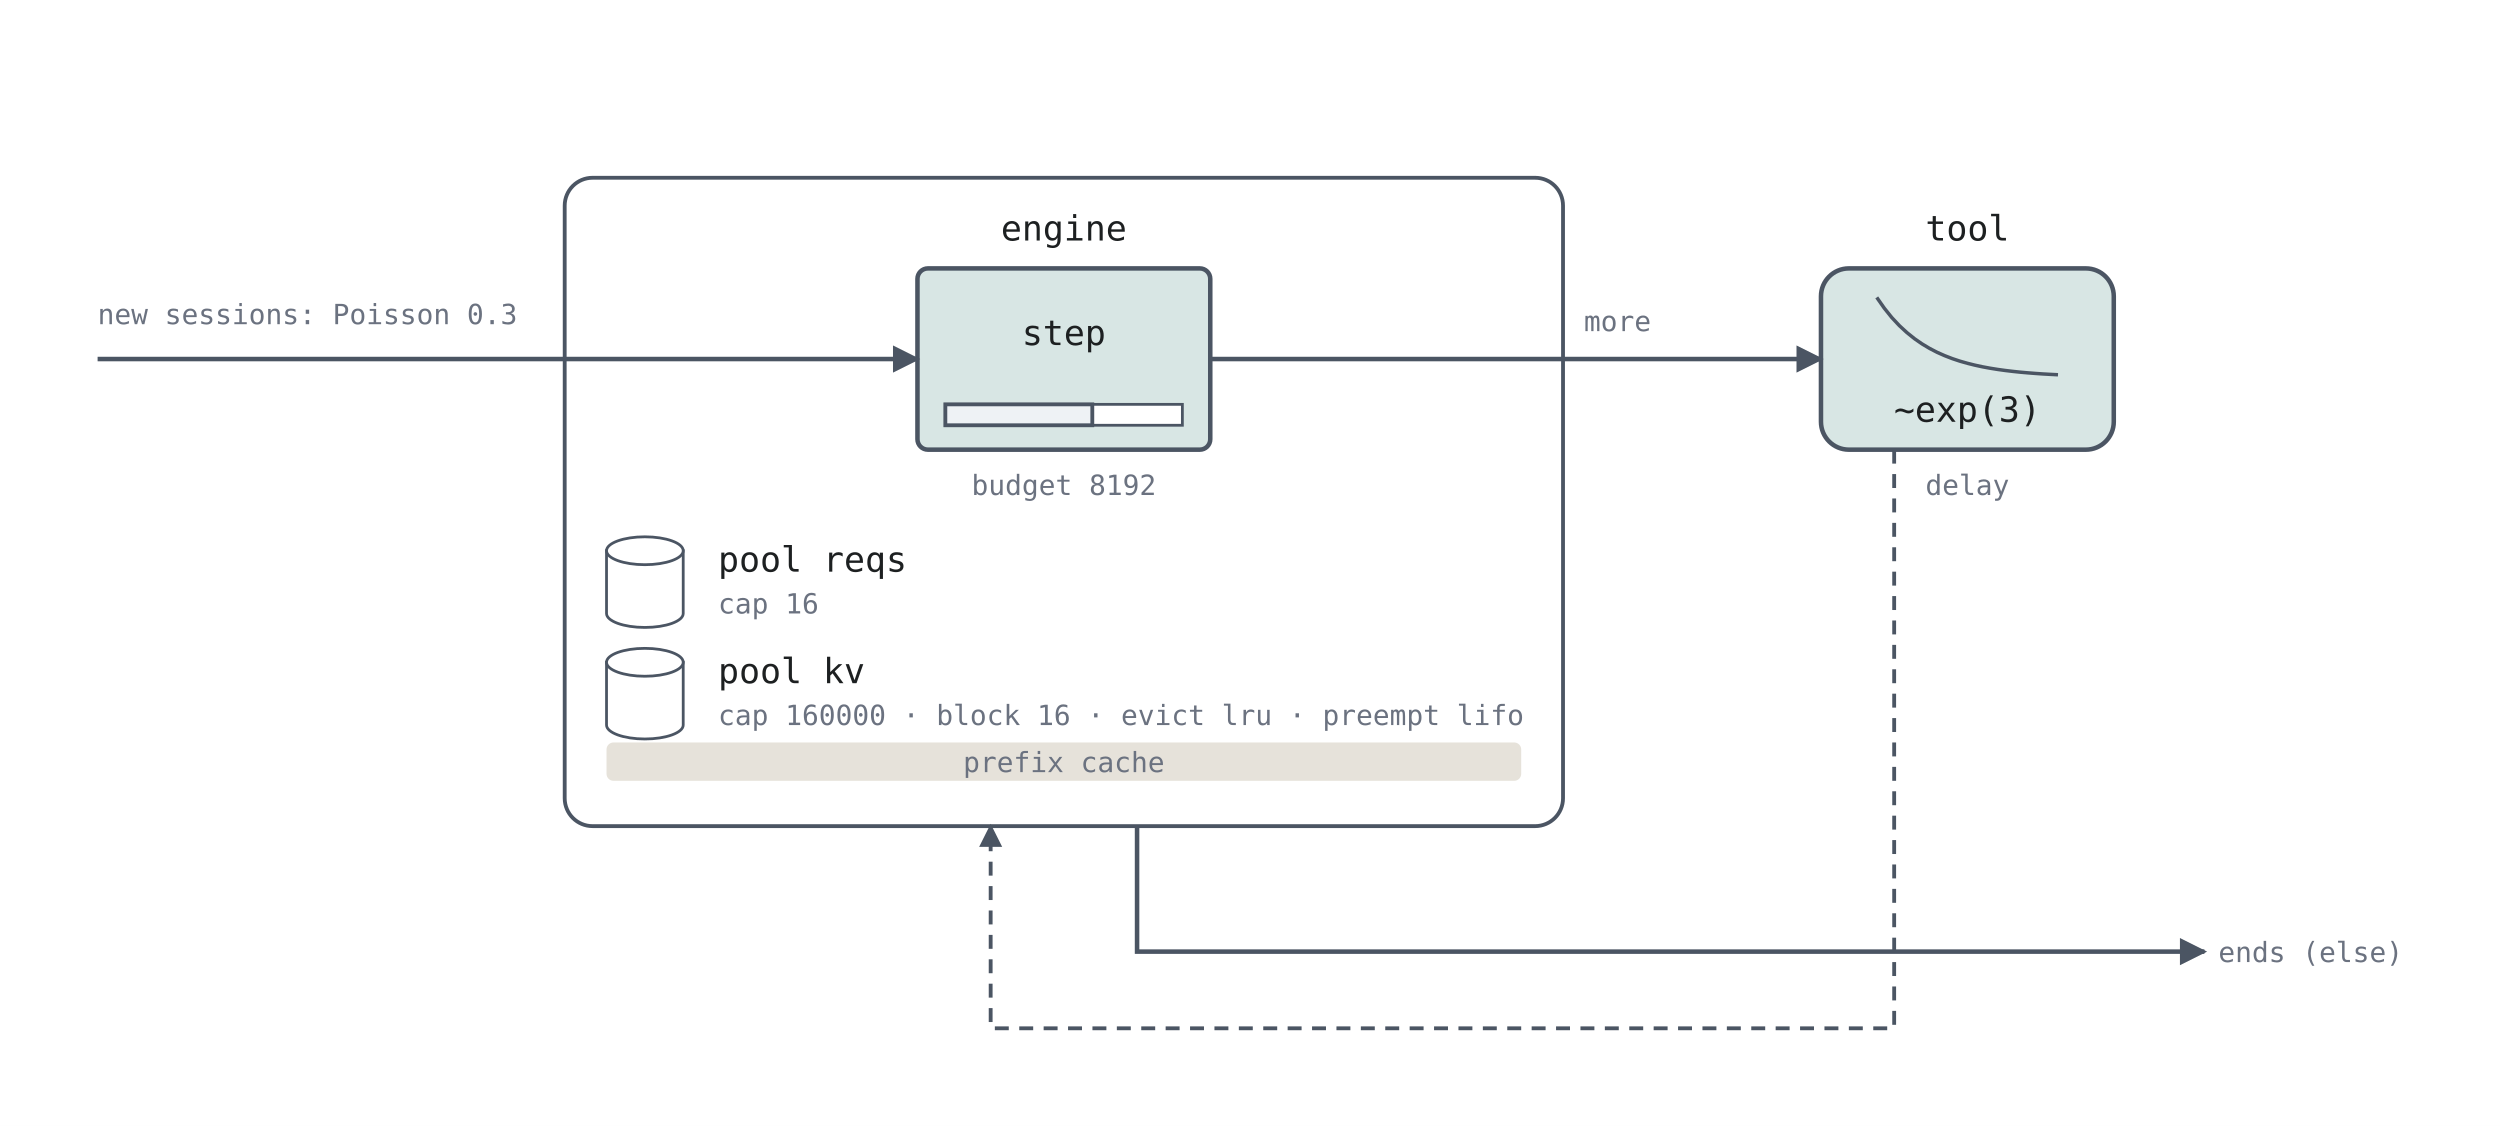
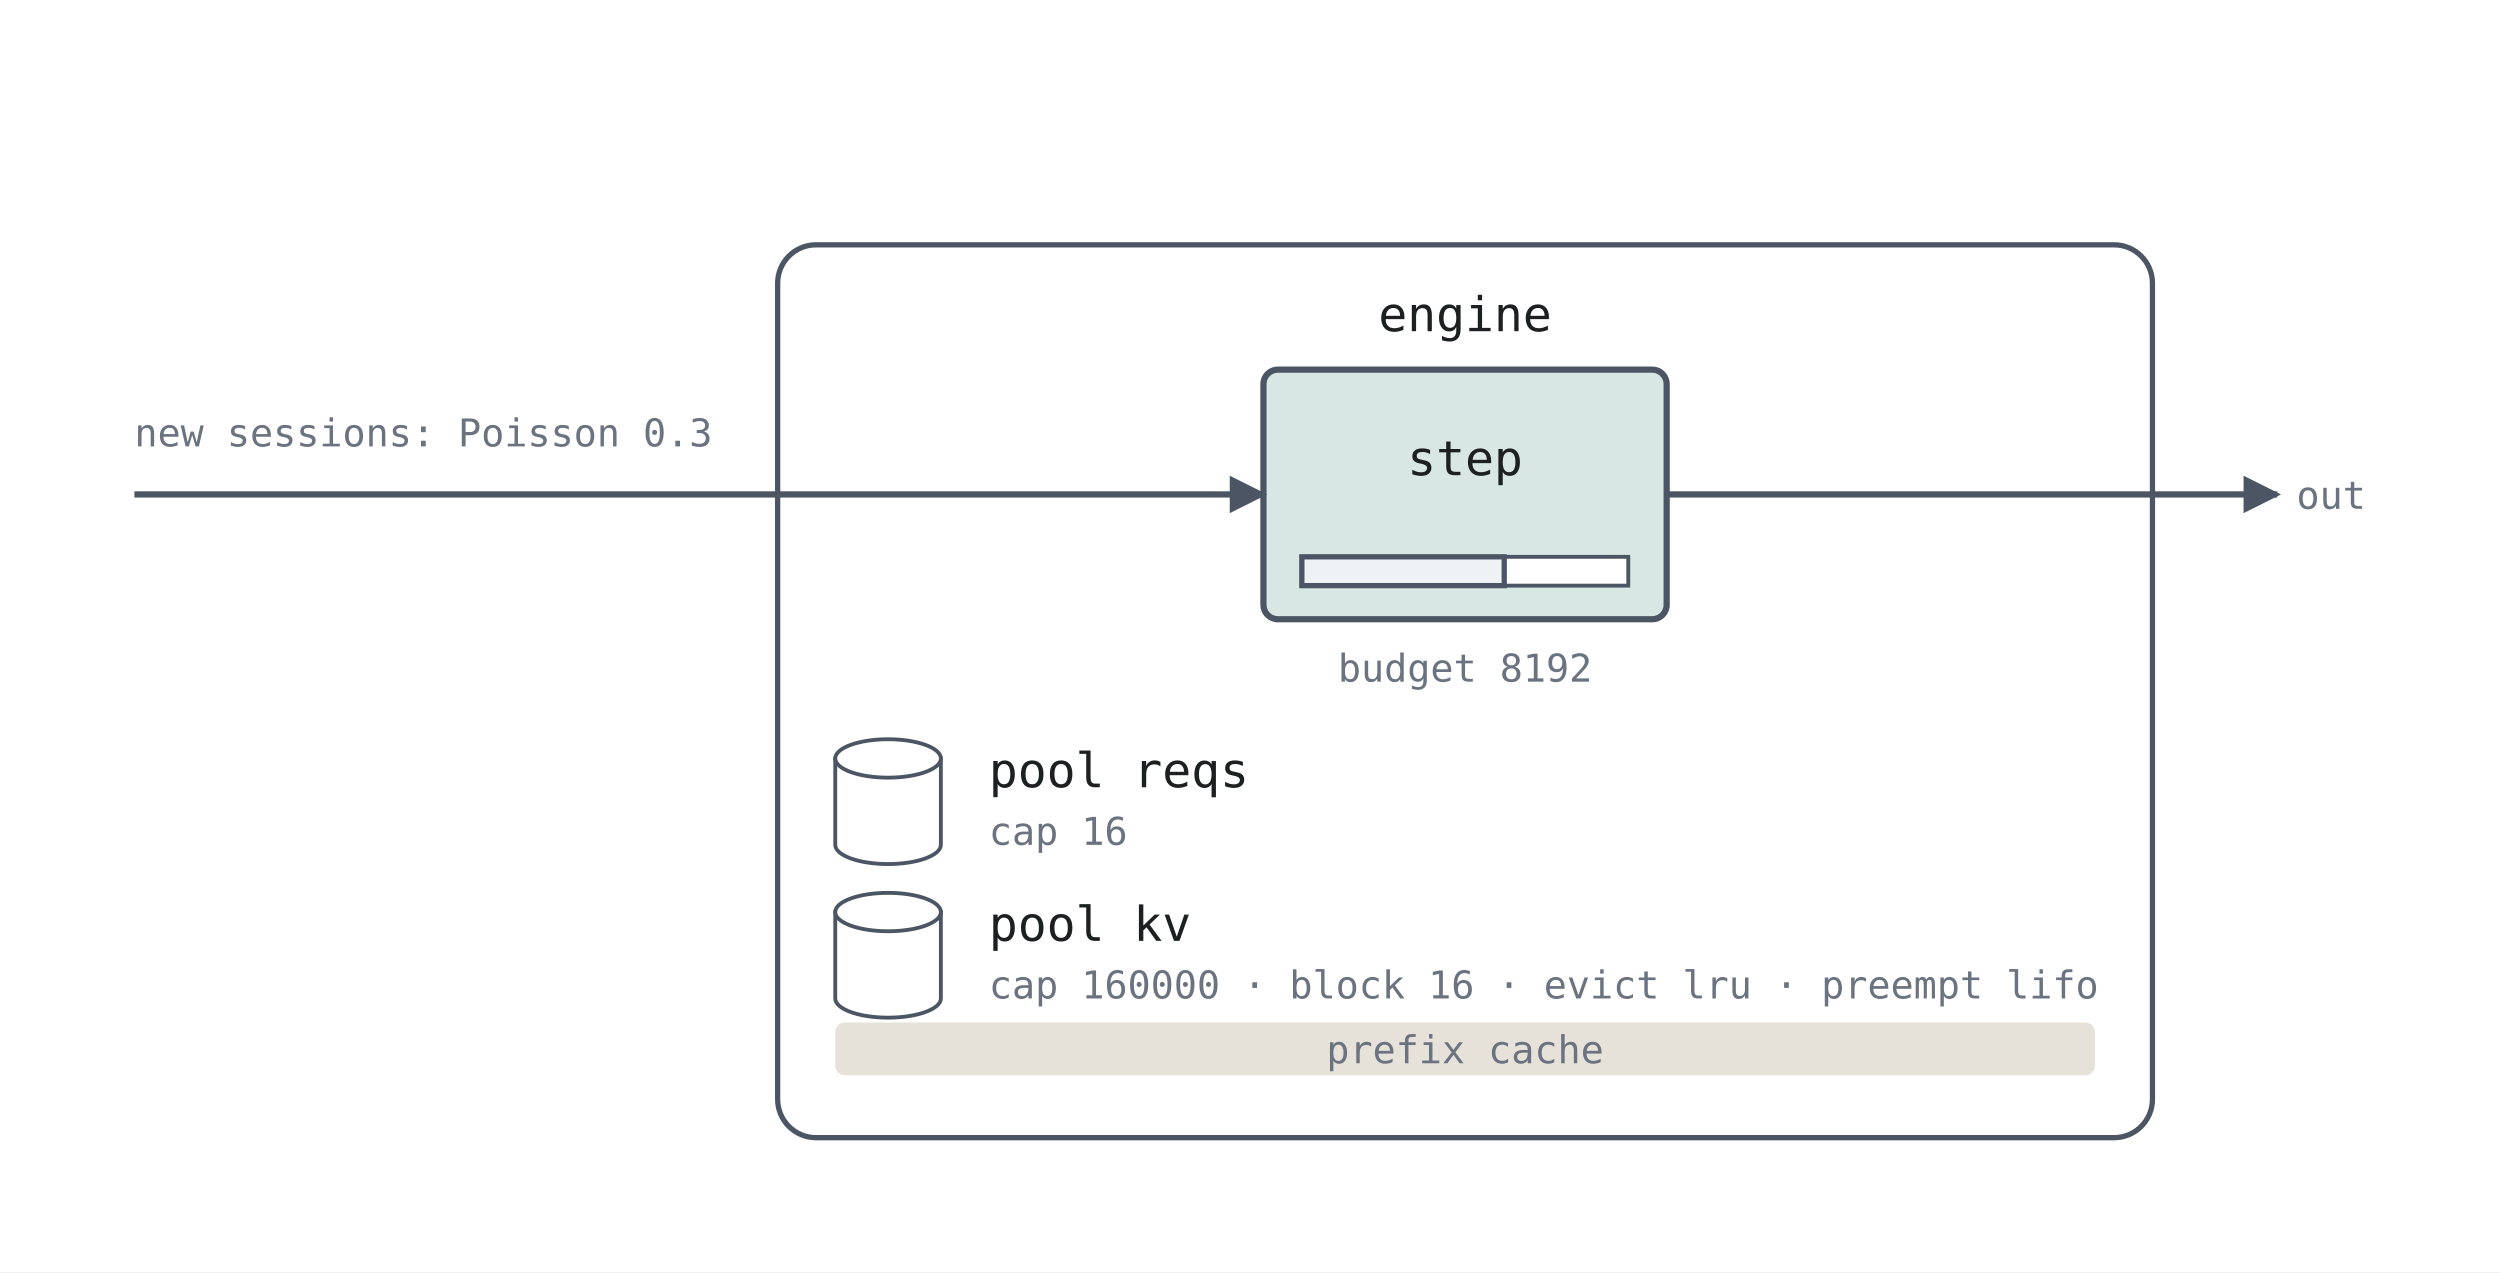
- <svg xmlns="http://www.w3.org/2000/svg" width="717.2" height="323" viewBox="0 0 717.2 323" role="img">
+ <svg xmlns="http://www.w3.org/2000/svg" width="520.8" height="265" viewBox="0 0 520.8 265" role="img">
  <style>
  text { font-family: ui-monospace, "SF Mono", Menlo, Consolas, monospace; }
  @media (prefers-color-scheme: dark) {
    text { fill: #e8e6e3; } text.dim { fill: #9aa4b2; }
    .bg { fill:#14171a }
    .solid { fill:#232a31;stroke:#b6bfcc }
    .cached { fill:#33302a }
    .instance { fill:#1a1f24;stroke:#b6bfcc }
    .frame { stroke:#b6bfcc }
    .enclosure { stroke:#9aa4b2 }
    .station { fill:#26403d;stroke:#b6bfcc }
    .cell { fill:#14171a;stroke:#b6bfcc }
    .rail { stroke:#b6bfcc }
    .flow { stroke:#b6bfcc }
    .back { stroke:#b6bfcc }
    .relation { stroke:#9aa4b2 }
  }
</style>
  <defs>
    <marker id="a" viewBox="0 0 10 10" refX="9" refY="5" markerWidth="6" markerHeight="6" orient="auto-start-reverse">
      <path d="M0 0 L10 5 L0 10 z" fill="context-stroke" />
    </marker>
  </defs>
-   <rect class="bg" fill="#ffffff" x="0" y="0" width="717.2" height="323" />
+   <rect class="bg" fill="#ffffff" x="0" y="0" width="520.8" height="265" />
  <rect class="frame" fill="none" stroke="#4b5563" stroke-width="1.1" x="162" y="51" width="286.4" height="186" rx="8" />
  <path class="cell" fill="#ffffff" stroke="#4b5563" stroke-width=".8" d="M 174 158 L 174 176 A 11 4 0 0 0 196 176 L 196 158 Z" />
  <ellipse class="cell" fill="#ffffff" stroke="#4b5563" stroke-width=".8" cx="185" cy="158" rx="11" ry="4" />
  <text x="206" y="164" text-anchor="start" font-size="10" fill="#1d2021">pool reqs</text>
  <text x="206" y="176" text-anchor="start" font-size="8" fill="#6b7280" class="dim">cap 16</text>
  <path class="cell" fill="#ffffff" stroke="#4b5563" stroke-width=".8" d="M 174 190 L 174 208 A 11 4 0 0 0 196 208 L 196 190 Z" />
  <ellipse class="cell" fill="#ffffff" stroke="#4b5563" stroke-width=".8" cx="185" cy="190" rx="11" ry="4" />
  <text x="206" y="196" text-anchor="start" font-size="10" fill="#1d2021">pool kv</text>
  <text x="206" y="208" text-anchor="start" font-size="8" fill="#6b7280" class="dim">cap 160000 · block 16 · evict lru · preempt lifo</text>
  <rect class="cached" fill="#e6e2da" stroke="none" x="174" y="213" width="262.4" height="11" rx="2" />
  <text x="305.2" y="221.5" text-anchor="middle" font-size="8" fill="#6b7280" class="dim">prefix cache</text>
  <rect class="station" fill="#d8e6e4" stroke="#4b5563" stroke-width="1.3" x="263.2" y="77" width="84" height="52" rx="3" />
  <rect class="cell" fill="#ffffff" stroke="#4b5563" stroke-width=".8" x="271.2" y="116" width="68" height="6" />
  <rect class="solid" fill="#eef2f5" stroke="#4b5563" stroke-width="1.1" x="271.2" y="116" width="42.16" height="6" />
  <text x="305.2" y="99" text-anchor="middle" font-size="10" fill="#1d2021">step</text>
  <text x="305.2" y="69" text-anchor="middle" font-size="10" fill="#1d2021">engine</text>
  <text x="305.2" y="142" text-anchor="middle" font-size="8" fill="#6b7280" class="dim">budget 8192</text>
-   <rect class="station" fill="#d8e6e4" stroke="#4b5563" stroke-width="1.3" x="522.4" y="77" width="84" height="52" rx="8" />
-   <path class="rail" fill="none" stroke="#4b5563" stroke-width="1" d="M 538.4 85.32 L 540.57 88.42 L 542.73 91.11 L 544.9 93.43 L 547.07 95.43 L 549.23 97.16 L 551.4 98.66 L 553.57 99.96 L 555.73 101.08 L 557.9 102.04 L 560.07 102.88 L 562.23 103.6 L 564.4 104.22 L 566.57 104.76 L 568.73 105.23 L 570.9 105.63 L 573.07 105.98 L 575.23 106.28 L 577.4 106.54 L 579.57 106.77 L 581.73 106.96 L 583.9 107.13 L 586.07 107.28 L 588.23 107.4 L 590.4 107.51" />
-   <text x="564.4" y="121" text-anchor="middle" font-size="10" fill="#1d2021">~exp(3)</text>
-   <text x="564.4" y="69" text-anchor="middle" font-size="10" fill="#1d2021">tool</text>
-   <text x="564.4" y="142" text-anchor="middle" font-size="8" fill="#6b7280" class="dim">delay</text>
  <path class="flow" fill="none" stroke="#4b5563" stroke-width="1.3" d="M28 103 L263.2 103" marker-end="url(#a)" />
  <text x="28" y="93" text-anchor="start" font-size="8" fill="#6b7280" class="dim">new sessions: Poisson 0.3</text>
-   <path class="flow" fill="none" stroke="#4b5563" stroke-width="1.3" d="M347.2 103 L522.4 103" marker-end="url(#a)" />
-   <text x="454.4" y="95" text-anchor="start" font-size="8" fill="#6b7280" class="dim">more</text>
-   <path class="flow" fill="none" stroke="#4b5563" stroke-width="1.3" d="M326.2 237 L326.2 273 L632.4 273" marker-end="url(#a)" />
-   <text x="636.4" y="276" text-anchor="start" font-size="8" fill="#6b7280" class="dim">ends (else)</text>
-   <path class="back" fill="none" stroke="#4b5563" stroke-width="1.1" stroke-dasharray="4 3" d="M543.4 129 L543.4 295 L284.2 295 L284.2 237" marker-end="url(#a)" />
+   <path class="flow" fill="none" stroke="#4b5563" stroke-width="1.3" d="M347.2 103 L474.4 103" marker-end="url(#a)" />
+   <text x="478.4" y="106" text-anchor="start" font-size="8" fill="#6b7280" class="dim">out</text>
</svg>
